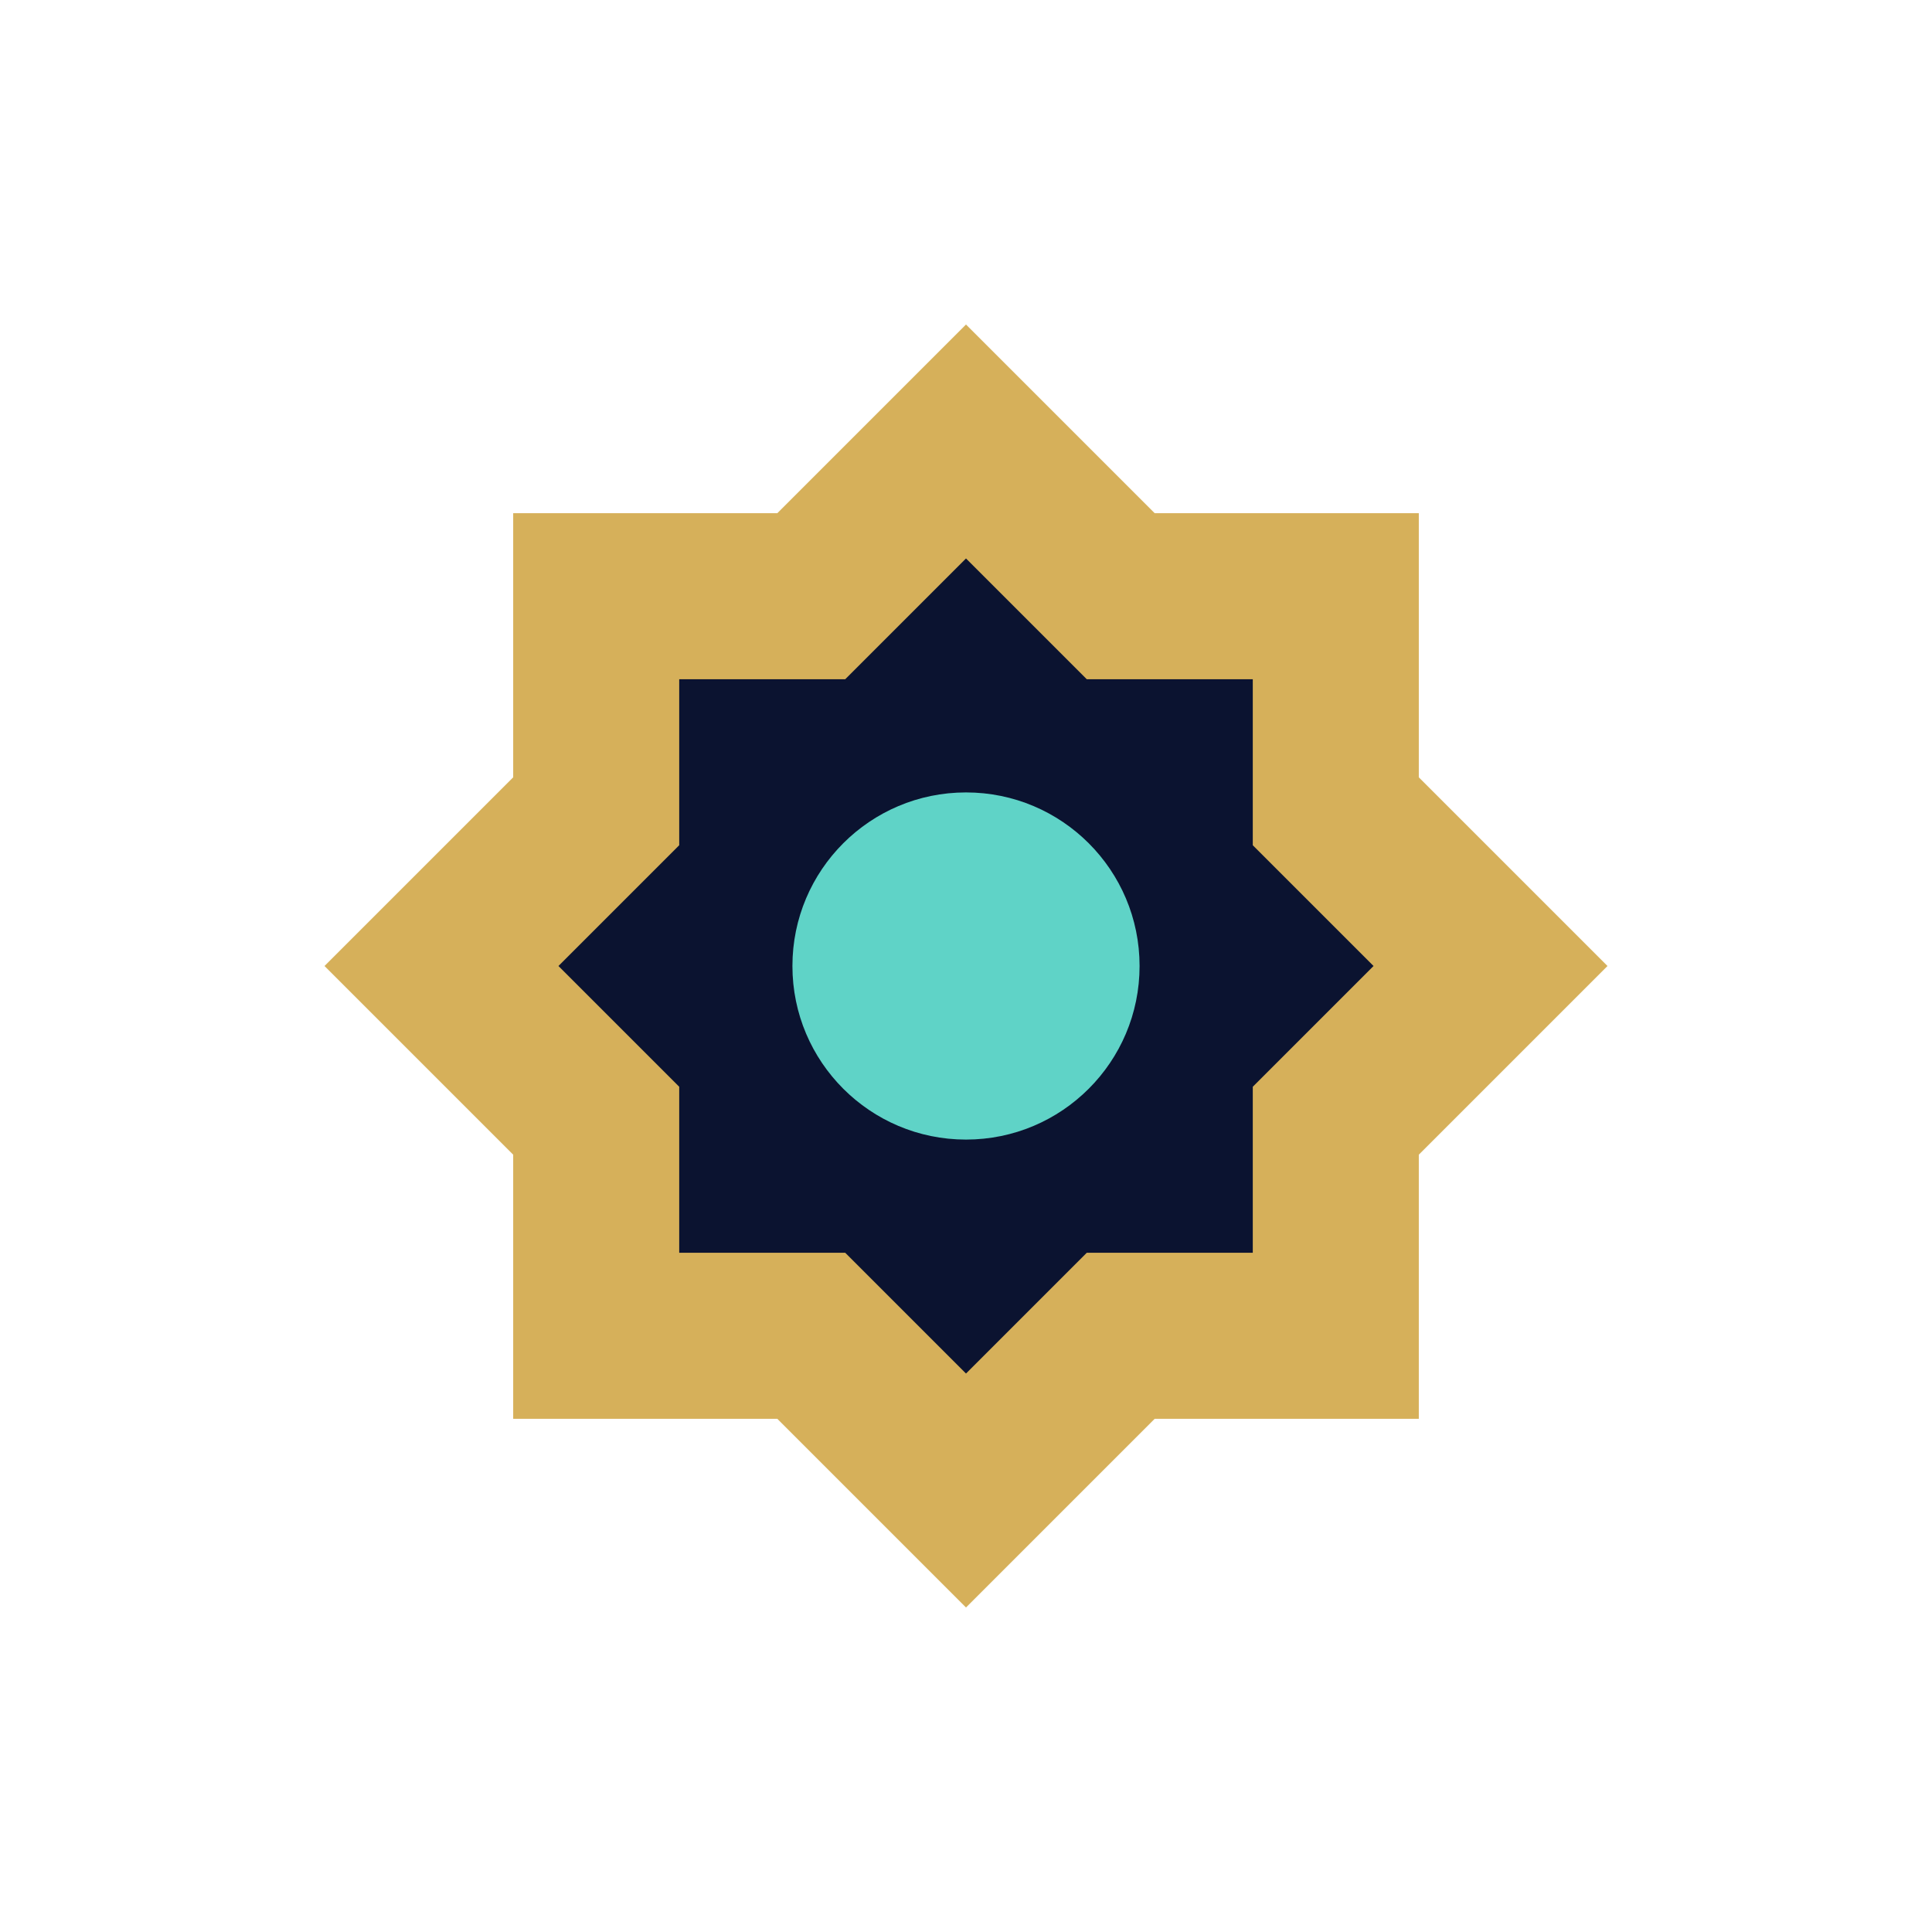
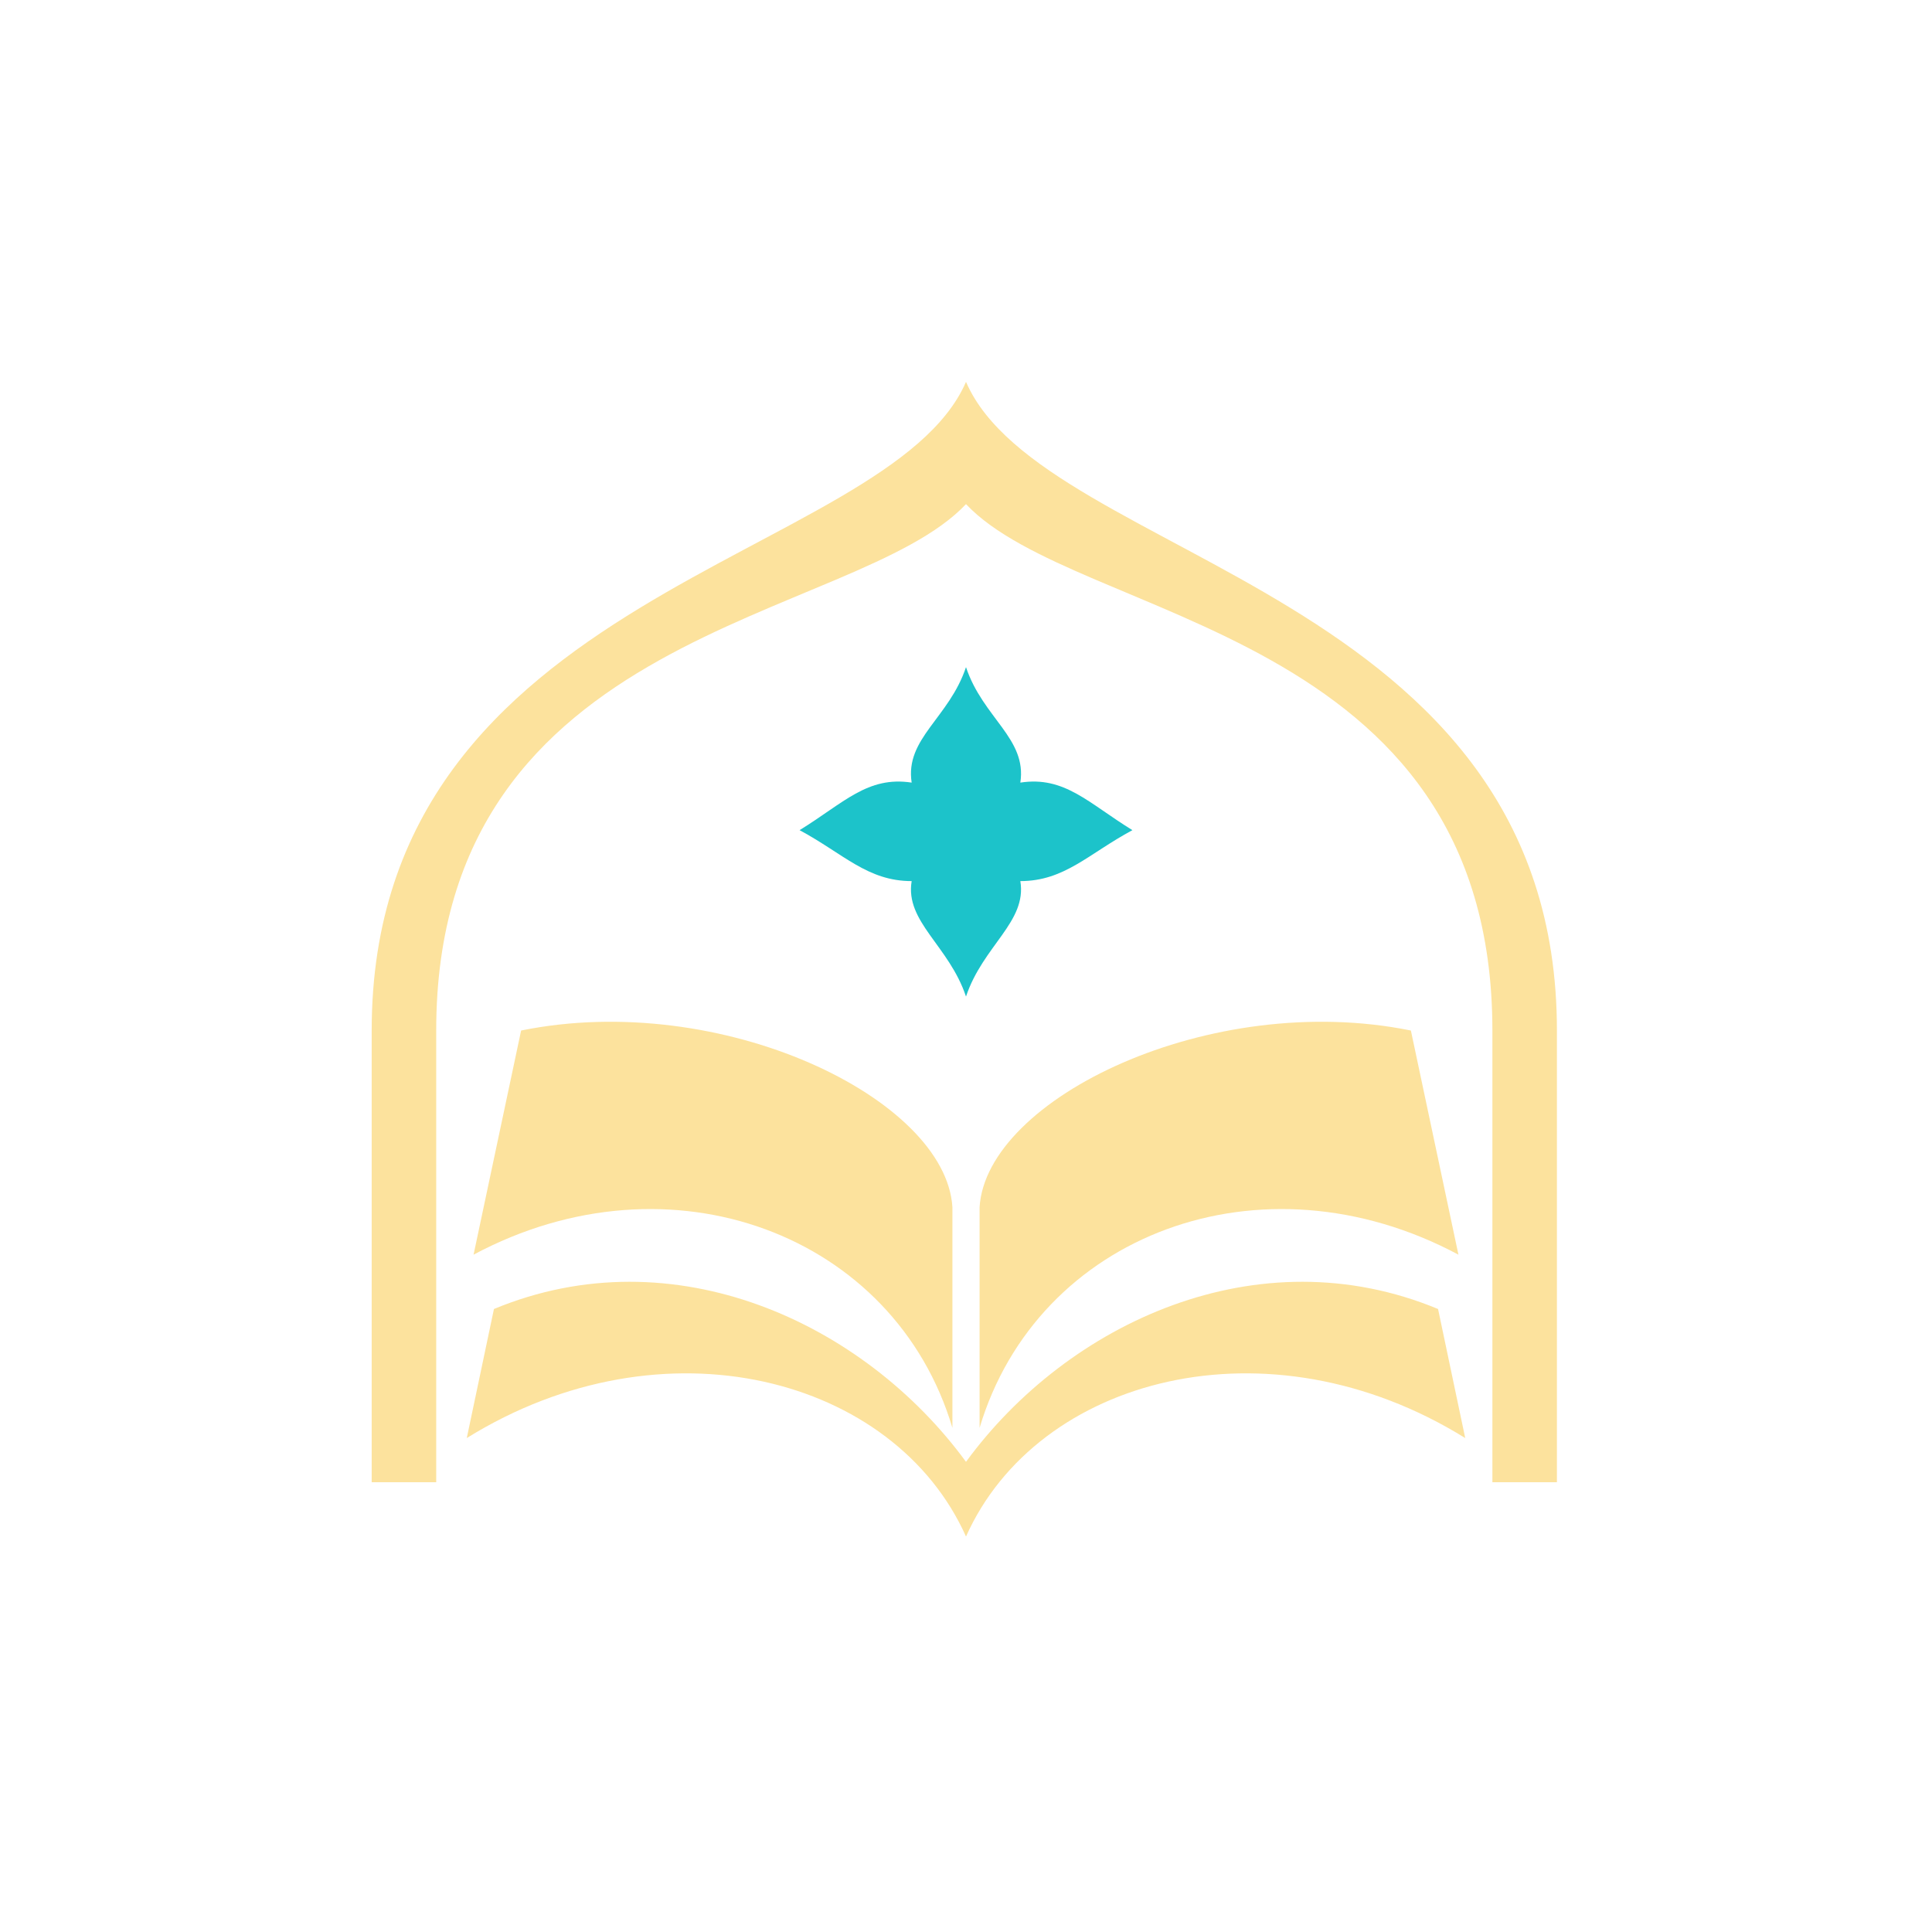
<svg xmlns="http://www.w3.org/2000/svg" width="1024" height="1024" viewBox="0 0 512 512">
-   <path d="M136 136h240v240h-240zM256 86l170 170-170 170-170-170z" fill="#d6b05a" />
-   <path d="M180 180h152v152h-152zM256 148l108 108-108 108-108-108z" fill="#0b1330" />
-   <circle cx="256" cy="256" r="46" fill="#5fd3c7" />
+   <g transform="translate(25.6 25.6) scale(.9)">
+     <path fill="#fce29d" d="M256 84C233 137 81 145 81 275v133h19V275c0-119 123-120 156-155 33 35 155 36 155 155v133h19V275c0-130-151-138-174-191Z" />
+     <path fill="#fce29d" d="M125 275c59-12 125 20 127 52v65c-17-57-83-82-141-51Zm-8 82c53-22 109 4 139 45 30-41 86-67 139-45l8 38c-58-36-126-18-147 29-21-47-89-65-147-29Zm270-82c-59-12-125 20-127 52v65c17-57 83-82 141-51Z" />
+     <path fill="#1cc3ca" d="M256 168c5 15 18 21 16 34 13-2 20 6 33 14-13 7-20 15-33 15 2 12-11 19-16 34-5-15-18-22-16-34-13 0-20-8-33-15 13-8 20-16 33-14-2-13 11-19 16-34Z" />
+   </g>
</svg>
